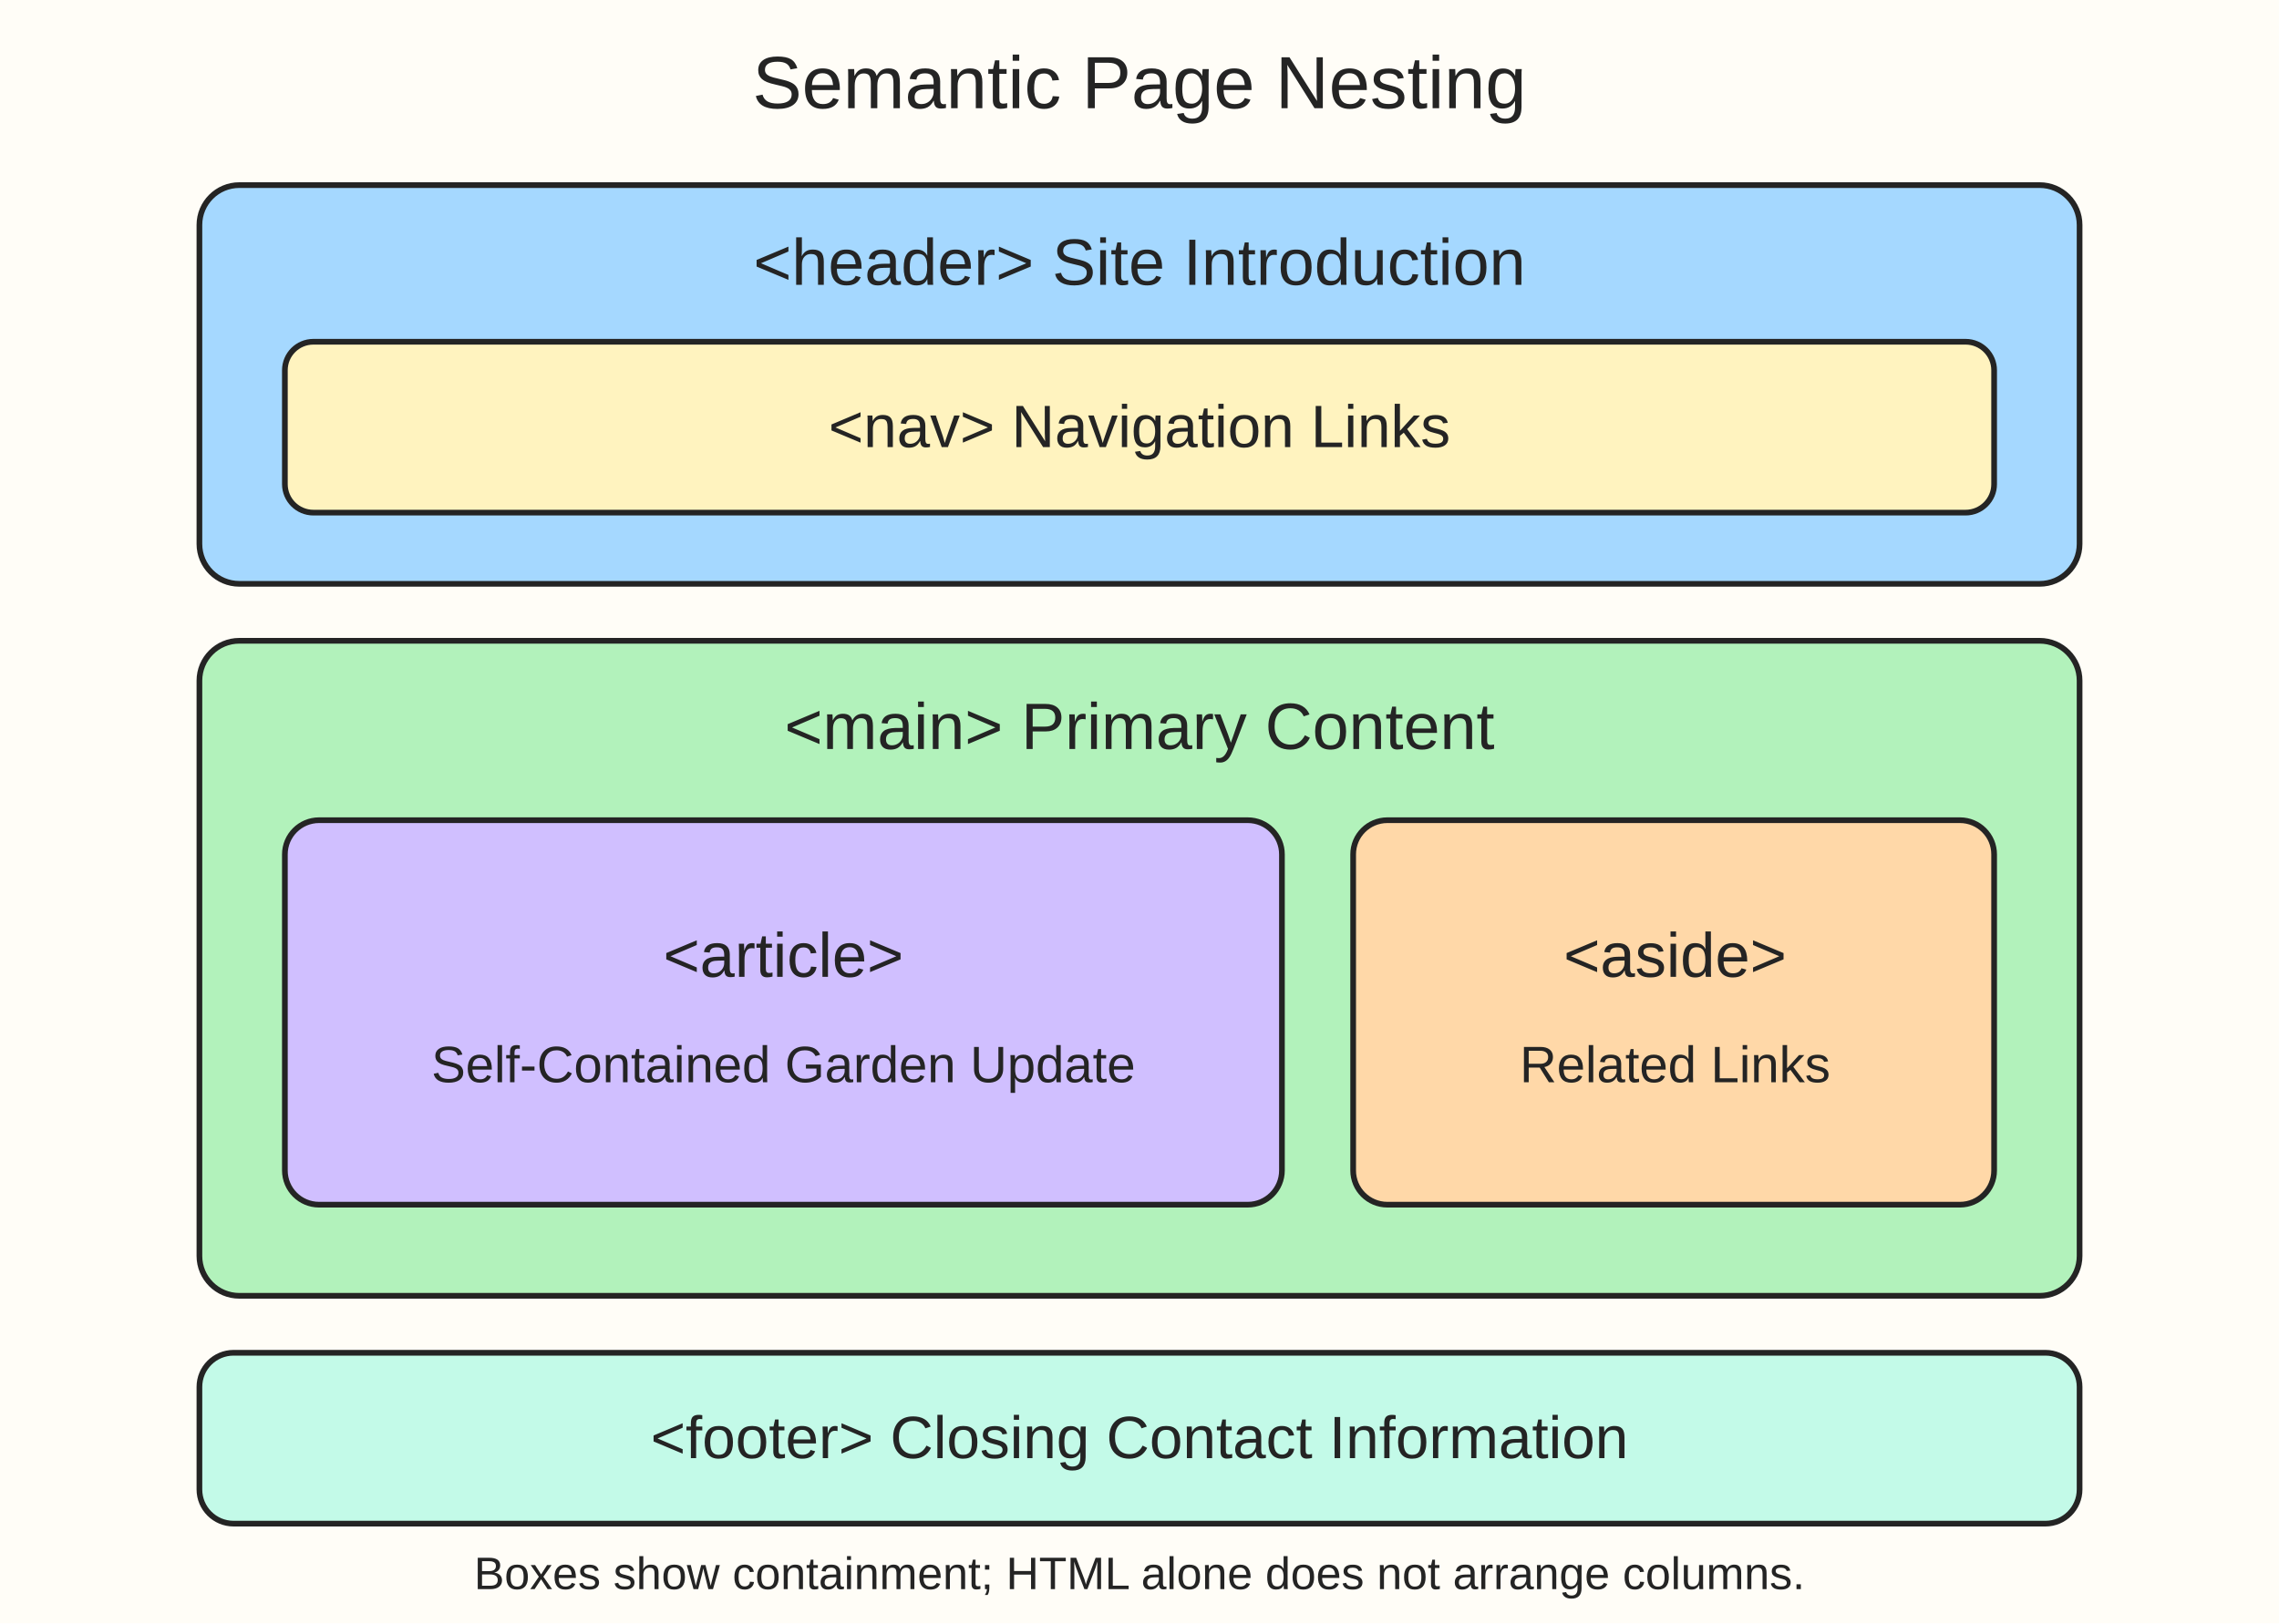
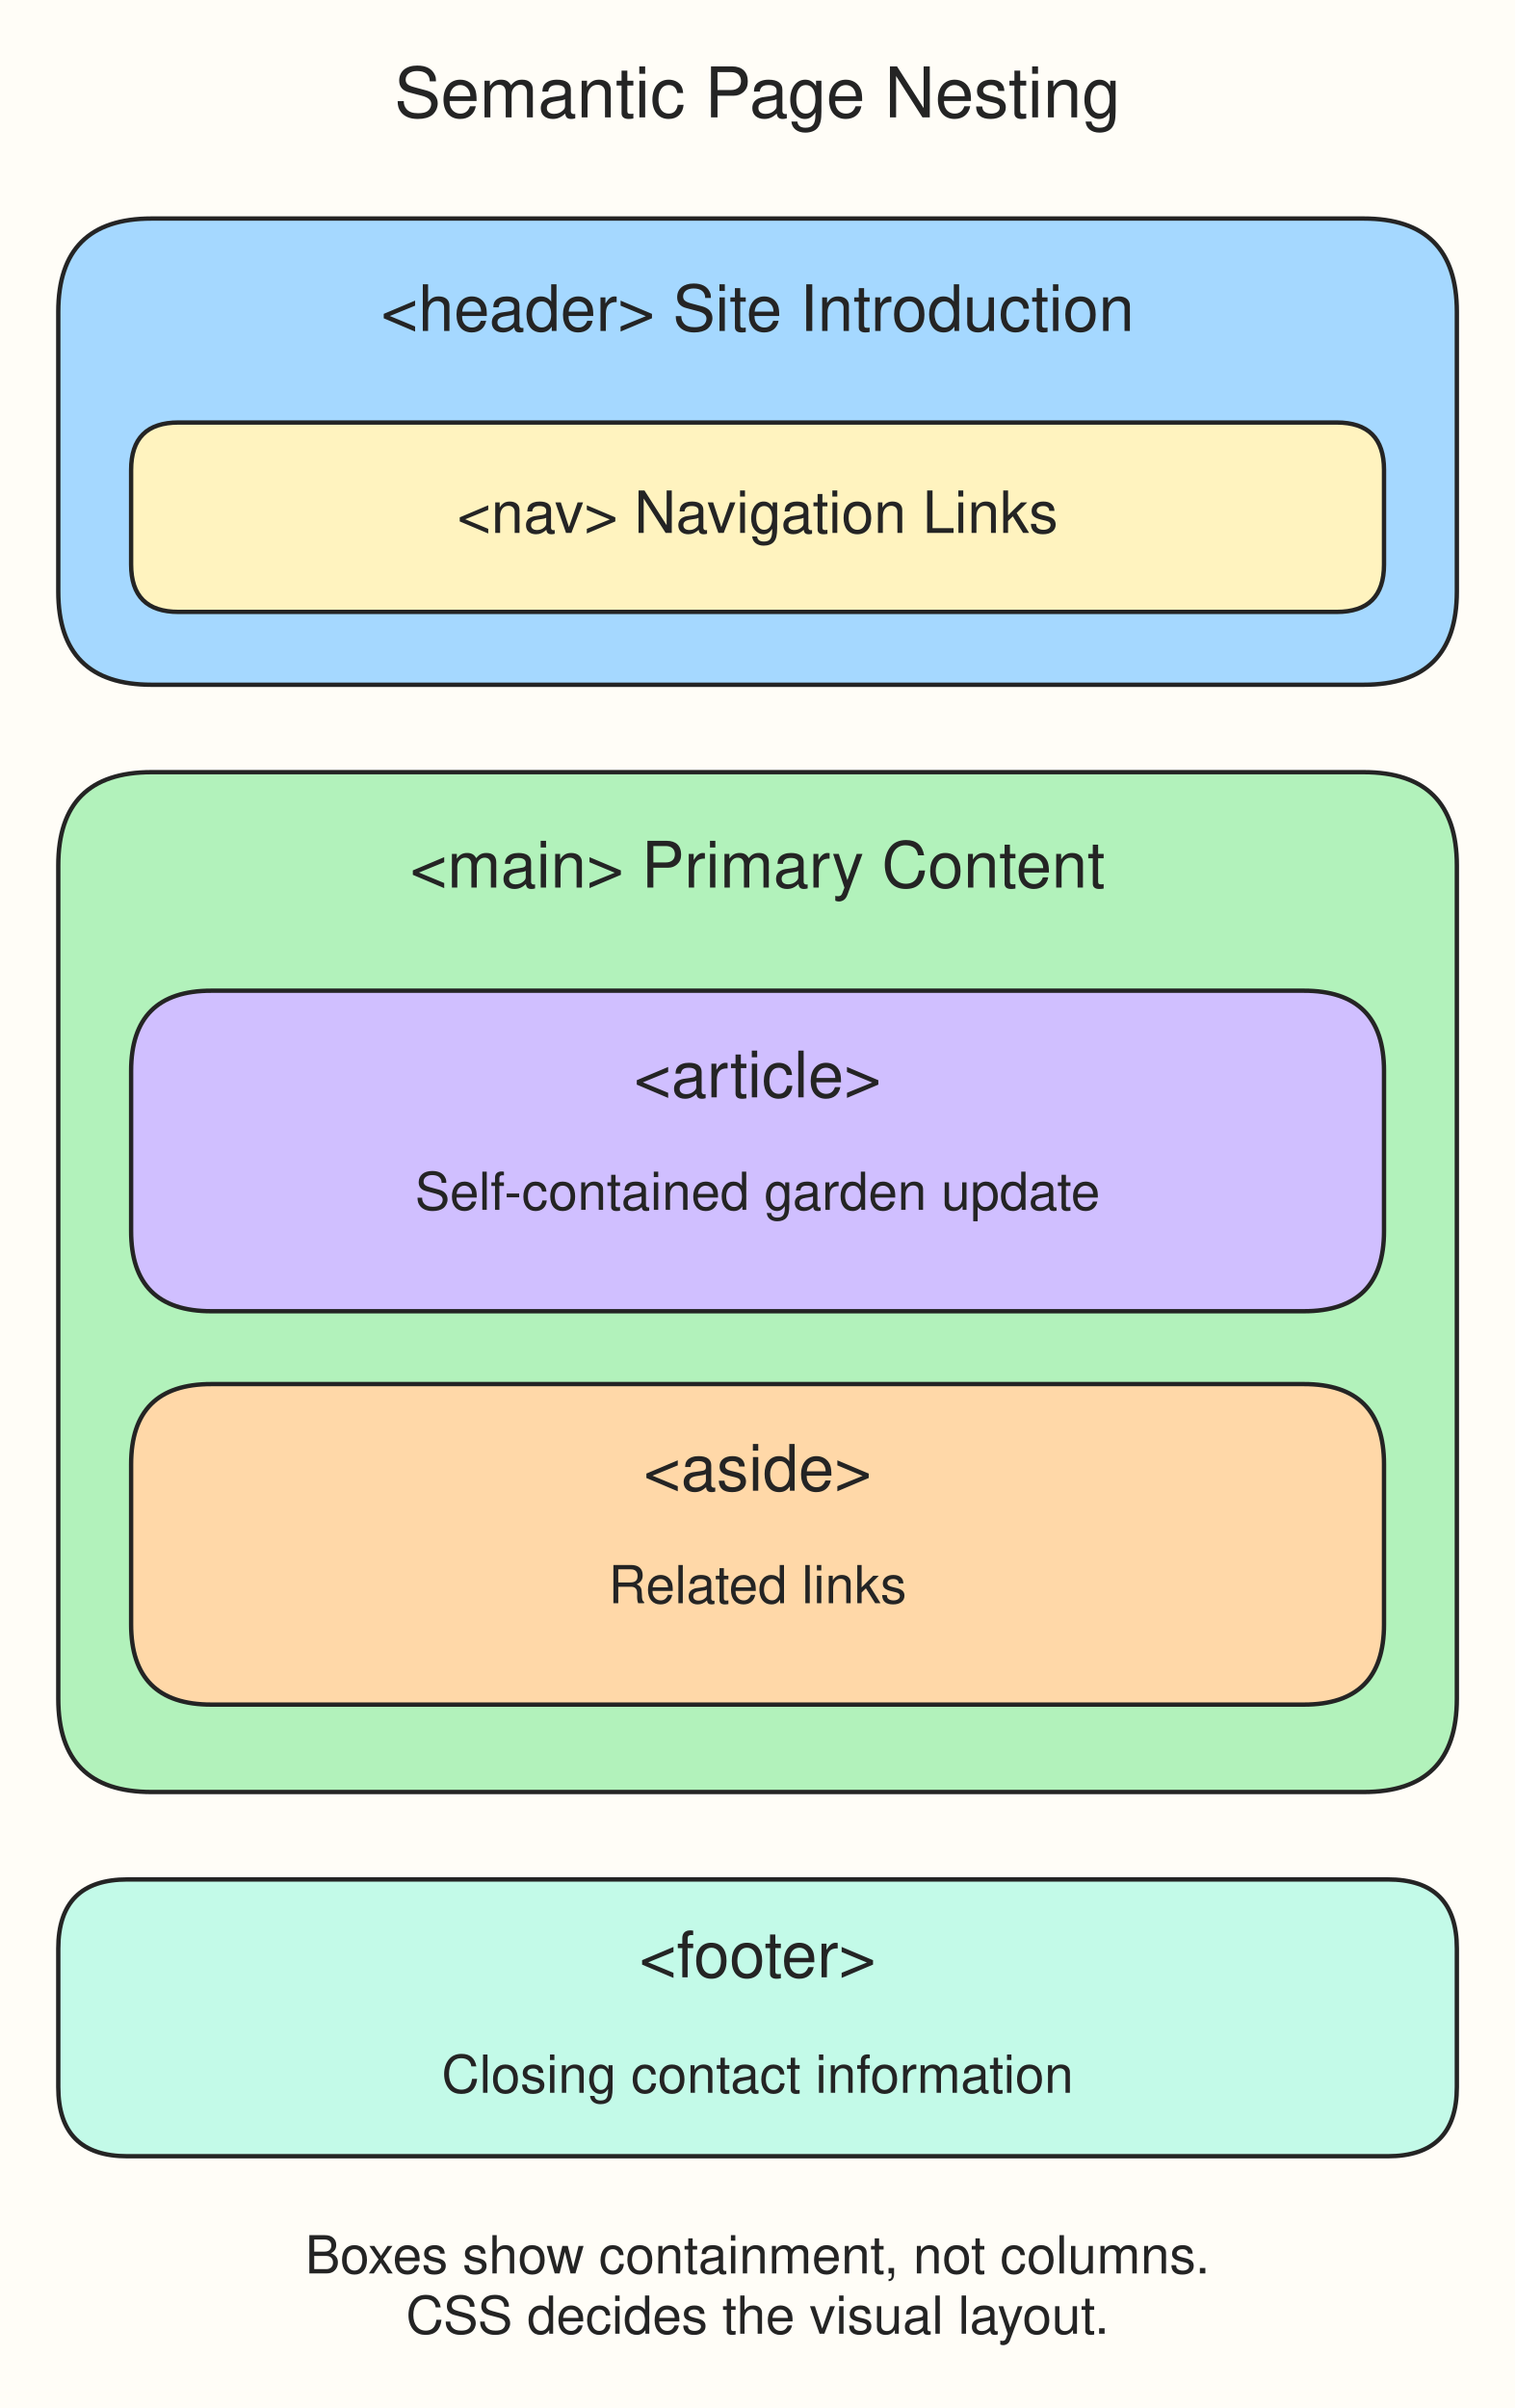
- <svg xmlns="http://www.w3.org/2000/svg" width="800" height="570" viewBox="0 0 800 570" role="img" aria-labelledby="title desc">
-   <rect width="800" height="570" fill="#fffdf7" />
-   <g font-family="Arial, sans-serif" fill="#242424" text-anchor="middle">
-     <text x="400" y="38" font-size="26">Semantic Page Nesting</text>
-     <rect x="70" y="65" width="660" height="140" rx="14" fill="#a5d8ff" stroke="#242424" stroke-width="2" />
-     <text x="400" y="100" font-size="23">&lt;header&gt; Site Introduction</text>
-     <rect x="100" y="120" width="600" height="60" rx="10" fill="#fff3bf" stroke="#242424" stroke-width="2" />
-     <text x="400" y="157" font-size="21">&lt;nav&gt; Navigation Links</text>
-     <rect x="70" y="225" width="660" height="230" rx="14" fill="#b2f2bb" stroke="#242424" stroke-width="2" />
-     <text x="400" y="263" font-size="23">&lt;main&gt; Primary Content</text>
-     <rect x="100" y="288" width="350" height="135" rx="12" fill="#d0bfff" stroke="#242424" stroke-width="2" />
-     <text x="275" y="343" font-size="22">&lt;article&gt;</text>
-     <text x="275" y="380" font-size="18">Self-Contained Garden Update</text>
-     <rect x="475" y="288" width="225" height="135" rx="12" fill="#ffd8a8" stroke="#242424" stroke-width="2" />
-     <text x="588" y="343" font-size="22">&lt;aside&gt;</text>
-     <text x="588" y="380" font-size="18">Related Links</text>
-     <rect x="70" y="475" width="660" height="60" rx="12" fill="#c3fae8" stroke="#242424" stroke-width="2" />
-     <text x="400" y="512" font-size="21">&lt;footer&gt; Closing Contact Information</text>
-     <text x="400" y="558" font-size="16">Boxes show containment; HTML alone does not arrange columns.</text>
+ <svg xmlns="http://www.w3.org/2000/svg" version="1.1" viewBox="0 0 520 826.4" width="520" height="826.4" role="img" aria-labelledby="figure-title figure-desc">
+   <defs>
+     <style class="style-fonts">
+       </style>
+   </defs>
+   <rect x="0" y="0" width="520" height="826.4" fill="#fffdf7" />
+   <g transform="translate(134.5977 20) rotate(0 125.4023 13.8)">
+     <text x="125.402" y="20.28" font-family="Helvetica, Segoe UI Emoji" font-size="24px" fill="#242424" text-anchor="middle" style="white-space: pre;" direction="ltr" dominant-baseline="alphabetic">Semantic Page Nesting</text>
+   </g>
+   <g stroke-linecap="round" transform="translate(20 75) rotate(0 240 80)">
+     <path d="M32 0 C128.42 0, 224.84 0, 448 0 C469.33 0, 480 10.67, 480 32 C480 53.45, 480 74.89, 480 128 C480 149.33, 469.33 160, 448 160 C283.73 160, 119.46 160, 32 160 C10.67 160, 0 149.33, 0 128 C0 104.9, 0 81.81, 0 32 C0 10.67, 10.67 0, 32 0" stroke="none" stroke-width="0" fill="#a5d8ff" />
+     <path d="M32 0 C175.69 0, 319.38 0, 448 0 M32 0 C148.31 0, 264.61 0, 448 0 M448 0 C469.33 0, 480 10.67, 480 32 M448 0 C469.33 0, 480 10.67, 480 32 M480 32 C480 56.07, 480 80.13, 480 128 M480 32 C480 63.88, 480 95.76, 480 128 M480 128 C480 149.33, 469.33 160, 448 160 M480 128 C480 149.33, 469.33 160, 448 160 M448 160 C322.5 160, 197 160, 32 160 M448 160 C328.55 160, 209.1 160, 32 160 M32 160 C10.67 160, 0 149.33, 0 128 M32 160 C10.67 160, 0 149.33, 0 128 M0 128 C0 102.64, 0 77.28, 0 32 M0 128 C0 104.85, 0 81.69, 0 32 M0 32 C0 10.67, 10.67 0, 32 0 M0 32 C0 10.67, 10.67 0, 32 0" stroke="#242424" stroke-width="1.5" fill="none" />
+   </g>
+   <g transform="translate(130.3525 95) rotate(0 129.6475 12.65)">
+     <text x="129.647" y="18.59" font-family="Helvetica, Segoe UI Emoji" font-size="22px" fill="#242424" text-anchor="middle" style="white-space: pre;" direction="ltr" dominant-baseline="alphabetic">&lt;header&gt; Site Introduction</text>
+   </g>
+   <g stroke-linecap="round" transform="translate(45 145) rotate(0 215 32.5)">
+     <path d="M16.25 0 C99.69 0, 183.13 0, 413.75 0 C424.58 0, 430 5.42, 430 16.25 C430 28.03, 430 39.82, 430 48.75 C430 59.58, 424.58 65, 413.75 65 C286.73 65, 159.72 65, 16.25 65 C5.42 65, 0 59.58, 0 48.75 C0 40.21, 0 31.68, 0 16.25 C0 5.42, 5.42 0, 16.25 0" stroke="none" stroke-width="0" fill="#fff3bf" />
+     <path d="M16.25 0 C105.51 0, 194.78 0, 413.75 0 M16.25 0 C148.59 0, 280.94 0, 413.75 0 M413.75 0 C424.58 0, 430 5.42, 430 16.25 M413.75 0 C424.58 0, 430 5.42, 430 16.25 M430 16.25 C430 23.78, 430 31.3, 430 48.75 M430 16.25 C430 25.64, 430 35.04, 430 48.75 M430 48.75 C430 59.58, 424.58 65, 413.75 65 M430 48.75 C430 59.58, 424.58 65, 413.75 65 M413.75 65 C303.99 65, 194.23 65, 16.25 65 M413.75 65 C282.55 65, 151.36 65, 16.25 65 M16.25 65 C5.42 65, 0 59.58, 0 48.75 M16.25 65 C5.42 65, 0 59.58, 0 48.75 M0 48.75 C0 41.19, 0 33.63, 0 16.25 M0 48.75 C0 40.53, 0 32.3, 0 16.25 M0 16.25 C0 5.42, 5.42 0, 16.25 0 M0 16.25 C0 5.42, 5.42 0, 16.25 0" stroke="#242424" stroke-width="1.5" fill="none" />
+   </g>
+   <g transform="translate(156.0449 166) rotate(0 103.9551 11.5)">
+     <text x="103.955" y="16.9" font-family="Helvetica, Segoe UI Emoji" font-size="20px" fill="#242424" text-anchor="middle" style="white-space: pre;" direction="ltr" dominant-baseline="alphabetic">&lt;nav&gt; Navigation Links</text>
+   </g>
+   <g stroke-linecap="round" transform="translate(20 265) rotate(0 240 175)">
+     <path d="M32 0 C116.27 0, 200.54 0, 448 0 C469.33 0, 480 10.67, 480 32 C480 133.7, 480 235.4, 480 318 C480 339.33, 469.33 350, 448 350 C308.42 350, 168.84 350, 32 350 C10.67 350, 0 339.33, 0 318 C0 217.62, 0 117.24, 0 32 C0 10.67, 10.67 0, 32 0" stroke="none" stroke-width="0" fill="#b2f2bb" />
+     <path d="M32 0 C198.24 0, 364.48 0, 448 0 M32 0 C172.66 0, 313.32 0, 448 0 M448 0 C469.33 0, 480 10.67, 480 32 M448 0 C469.33 0, 480 10.67, 480 32 M480 32 C480 108.44, 480 184.88, 480 318 M480 32 C480 124.62, 480 217.23, 480 318 M480 318 C480 339.33, 469.33 350, 448 350 M480 318 C480 339.33, 469.33 350, 448 350 M448 350 C295.94 350, 143.88 350, 32 350 M448 350 C321.72 350, 195.43 350, 32 350 M32 350 C10.67 350, 0 339.33, 0 318 M32 350 C10.67 350, 0 339.33, 0 318 M0 318 C0 204.61, 0 91.22, 0 32 M0 318 C0 216.12, 0 114.24, 0 32 M0 32 C0 10.67, 10.67 0, 32 0 M0 32 C0 10.67, 10.67 0, 32 0" stroke="#242424" stroke-width="1.5" fill="none" />
+   </g>
+   <g transform="translate(140.7832 286) rotate(0 119.2168 12.65)">
+     <text x="119.217" y="18.59" font-family="Helvetica, Segoe UI Emoji" font-size="22px" fill="#242424" text-anchor="middle" style="white-space: pre;" direction="ltr" dominant-baseline="alphabetic">&lt;main&gt; Primary Content</text>
+   </g>
+   <g stroke-linecap="round" transform="translate(45 340) rotate(0 215 55)">
+     <path d="M27.5 0 C136.62 0, 245.75 0, 402.5 0 C420.83 0, 430 9.17, 430 27.5 C430 39.94, 430 52.39, 430 82.5 C430 100.83, 420.83 110, 402.5 110 C260.67 110, 118.84 110, 27.5 110 C9.17 110, 0 100.83, 0 82.5 C0 70.29, 0 58.08, 0 27.5 C0 9.17, 9.17 0, 27.5 0" stroke="none" stroke-width="0" fill="#d0bfff" />
+     <path d="M27.5 0 C139.21 0, 250.92 0, 402.5 0 M27.5 0 C143.7 0, 259.91 0, 402.5 0 M402.5 0 C420.83 0, 430 9.17, 430 27.5 M402.5 0 C420.83 0, 430 9.17, 430 27.5 M430 27.5 C430 39.28, 430 51.05, 430 82.5 M430 27.5 C430 44.36, 430 61.21, 430 82.5 M430 82.5 C430 100.83, 420.83 110, 402.5 110 M430 82.5 C430 100.83, 420.83 110, 402.5 110 M402.5 110 C323.11 110, 243.72 110, 27.5 110 M402.5 110 C298.73 110, 194.97 110, 27.5 110 M27.5 110 C9.17 110, 0 100.83, 0 82.5 M27.5 110 C9.17 110, 0 100.83, 0 82.5 M0 82.5 C0 63.86, 0 45.21, 0 27.5 M0 82.5 C0 62.56, 0 42.61, 0 27.5 M0 27.5 C0 9.17, 9.17 0, 27.5 0 M0 27.5 C0 9.17, 9.17 0, 27.5 0" stroke="#242424" stroke-width="1.5" fill="none" />
+   </g>
+   <g transform="translate(217.8101 358) rotate(0 42.18994 12.65)">
+     <text x="42.19" y="18.59" font-family="Helvetica, Segoe UI Emoji" font-size="22px" fill="#242424" text-anchor="middle" style="white-space: pre;" direction="ltr" dominant-baseline="alphabetic">&lt;article&gt;</text>
+   </g>
+   <g transform="translate(141.9102 400) rotate(0 118.0898 10.35)">
+     <text x="118.09" y="15.21" font-family="Helvetica, Segoe UI Emoji" font-size="18px" fill="#242424" text-anchor="middle" style="white-space: pre;" direction="ltr" dominant-baseline="alphabetic">Self-contained garden update</text>
+   </g>
+   <g stroke-linecap="round" transform="translate(45 475) rotate(0 215 55)">
+     <path d="M27.5 0 C148.98 0, 270.47 0, 402.5 0 C420.83 0, 430 9.17, 430 27.5 C430 39.93, 430 52.36, 430 82.5 C430 100.83, 420.83 110, 402.5 110 C324.11 110, 245.73 110, 27.5 110 C9.17 110, 0 100.83, 0 82.5 C0 69.24, 0 55.98, 0 27.5 C0 9.17, 9.17 0, 27.5 0" stroke="none" stroke-width="0" fill="#ffd8a8" />
+     <path d="M27.5 0 C152.35 0, 277.21 0, 402.5 0 M27.5 0 C142.41 0, 257.32 0, 402.5 0 M402.5 0 C420.83 0, 430 9.17, 430 27.5 M402.5 0 C420.83 0, 430 9.17, 430 27.5 M430 27.5 C430 43.4, 430 59.3, 430 82.5 M430 27.5 C430 44.88, 430 62.25, 430 82.5 M430 82.5 C430 100.83, 420.83 110, 402.5 110 M430 82.5 C430 100.83, 420.83 110, 402.5 110 M402.5 110 C278.73 110, 154.96 110, 27.5 110 M402.5 110 C254.93 110, 107.35 110, 27.5 110 M27.5 110 C9.17 110, 0 100.83, 0 82.5 M27.5 110 C9.17 110, 0 100.83, 0 82.5 M0 82.5 C0 68.58, 0 54.67, 0 27.5 M0 82.5 C0 65.99, 0 49.48, 0 27.5 M0 27.5 C0 9.17, 9.17 0, 27.5 0 M0 27.5 C0 9.17, 9.17 0, 27.5 0" stroke="#242424" stroke-width="1.5" fill="none" />
+   </g>
+   <g transform="translate(220.8555 493) rotate(0 39.14453 12.65)">
+     <text x="39.145" y="18.59" font-family="Helvetica, Segoe UI Emoji" font-size="22px" fill="#242424" text-anchor="middle" style="white-space: pre;" direction="ltr" dominant-baseline="alphabetic">&lt;aside&gt;</text>
+   </g>
+   <g transform="translate(208.4741 535) rotate(0 51.52588 10.35)">
+     <text x="51.526" y="15.21" font-family="Helvetica, Segoe UI Emoji" font-size="18px" fill="#242424" text-anchor="middle" style="white-space: pre;" direction="ltr" dominant-baseline="alphabetic">Related links</text>
+   </g>
+   <g stroke-linecap="round" transform="translate(20 645) rotate(0 240 47.5)">
+     <path d="M23.75 0 C127.77 0, 231.8 0, 456.25 0 C472.08 0, 480 7.92, 480 23.75 C480 35.79, 480 47.83, 480 71.25 C480 87.08, 472.08 95, 456.25 95 C305.59 95, 154.92 95, 23.75 95 C7.92 95, 0 87.08, 0 71.25 C0 58.07, 0 44.89, 0 23.75 C0 7.92, 7.92 0, 23.75 0" stroke="none" stroke-width="0" fill="#c3fae8" />
+     <path d="M23.75 0 C187.12 0, 350.48 0, 456.25 0 M23.75 0 C195.32 0, 366.89 0, 456.25 0 M456.25 0 C472.08 0, 480 7.92, 480 23.75 M456.25 0 C472.08 0, 480 7.92, 480 23.75 M480 23.75 C480 37.51, 480 51.27, 480 71.25 M480 23.75 C480 39.67, 480 55.58, 480 71.25 M480 71.25 C480 87.08, 472.08 95, 456.25 95 M480 71.25 C480 87.08, 472.08 95, 456.25 95 M456.25 95 C307.72 95, 159.18 95, 23.75 95 M456.25 95 C349.6 95, 242.94 95, 23.75 95 M23.75 95 C7.92 95, 0 87.08, 0 71.25 M23.75 95 C7.92 95, 0 87.08, 0 71.25 M0 71.25 C0 55.16, 0 39.08, 0 23.75 M0 71.25 C0 54.63, 0 38, 0 23.75 M0 23.75 C0 7.92, 7.92 0, 23.75 0 M0 23.75 C0 7.92, 7.92 0, 23.75 0" stroke="#242424" stroke-width="1.5" fill="none" />
+   </g>
+   <g transform="translate(219.0239 660) rotate(0 40.97607 12.65)">
+     <text x="40.976" y="18.59" font-family="Helvetica, Segoe UI Emoji" font-size="22px" fill="#242424" text-anchor="middle" style="white-space: pre;" direction="ltr" dominant-baseline="alphabetic">&lt;footer&gt;</text>
+   </g>
+   <g transform="translate(151.4463 703) rotate(0 108.5537 10.35)">
+     <text x="108.554" y="15.21" font-family="Helvetica, Segoe UI Emoji" font-size="18px" fill="#242424" text-anchor="middle" style="white-space: pre;" direction="ltr" dominant-baseline="alphabetic">Closing contact information</text>
+   </g>
+   <g transform="translate(103.9194 765) rotate(0 156.0806 20.7)">
+     <text x="156.081" y="15.21" font-family="Helvetica, Segoe UI Emoji" font-size="18px" fill="#242424" text-anchor="middle" style="white-space: pre;" direction="ltr" dominant-baseline="alphabetic">Boxes show containment, not columns.</text>
+     <text x="156.081" y="35.91" font-family="Helvetica, Segoe UI Emoji" font-size="18px" fill="#242424" text-anchor="middle" style="white-space: pre;" direction="ltr" dominant-baseline="alphabetic">CSS decides the visual layout.</text>
  </g>
</svg>
